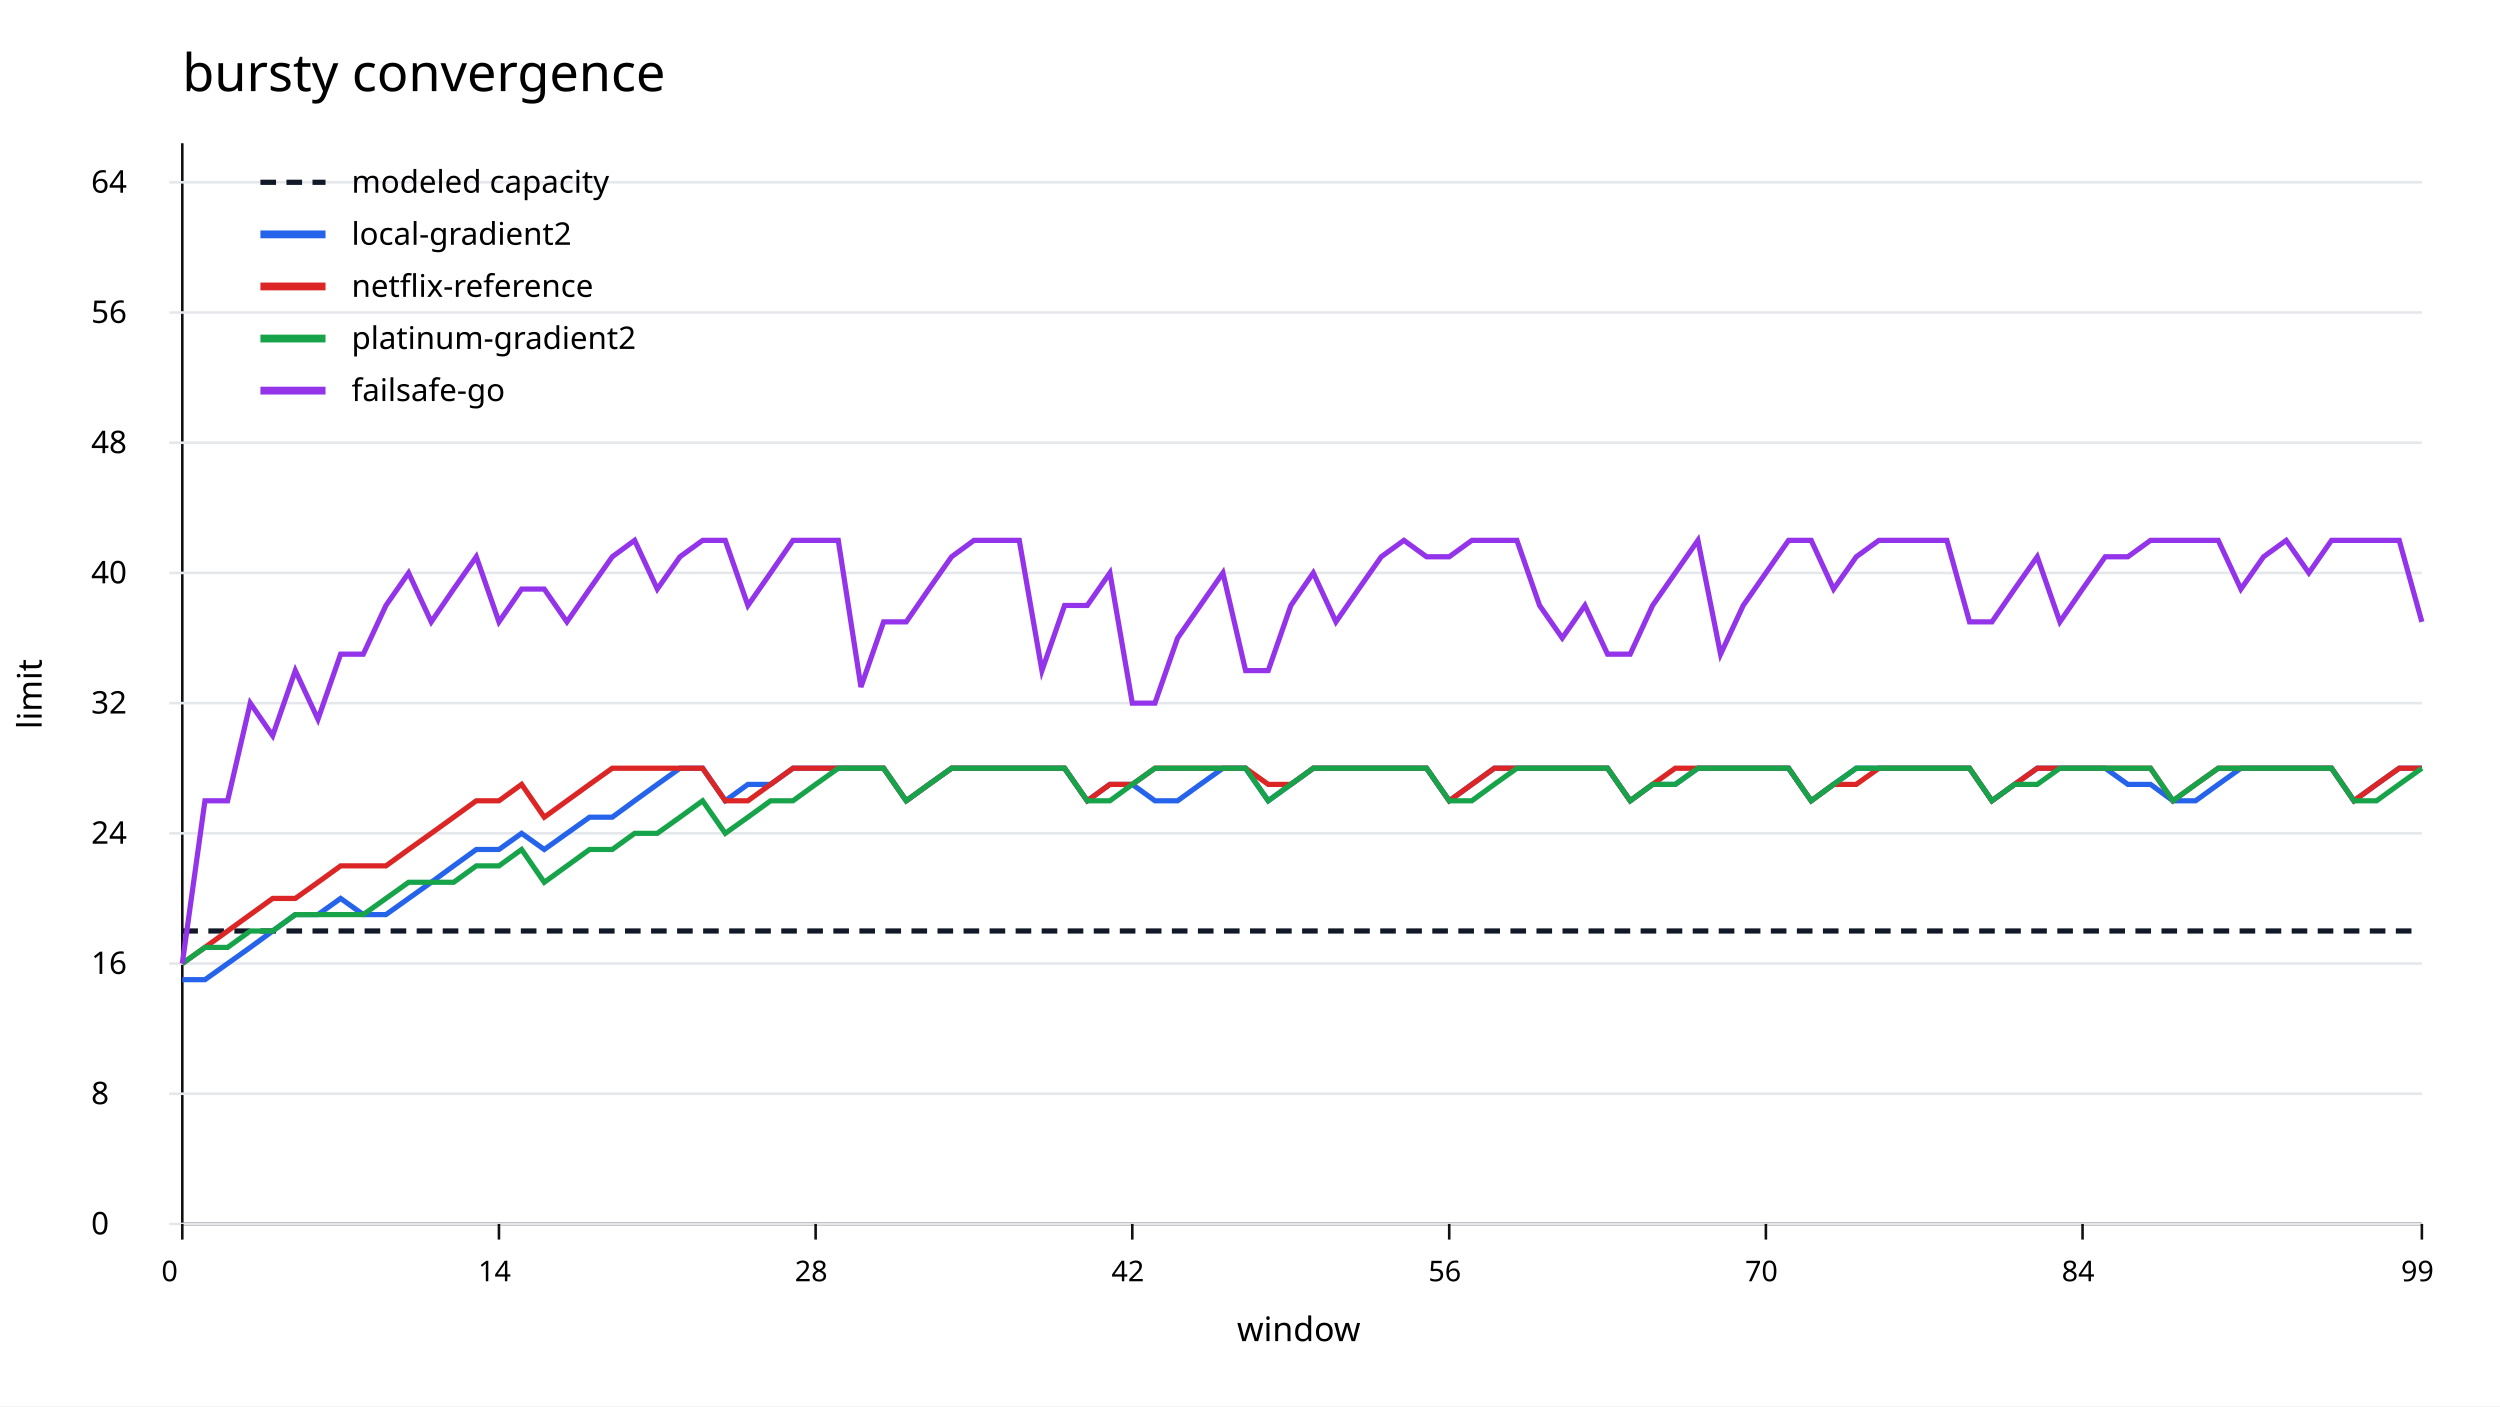
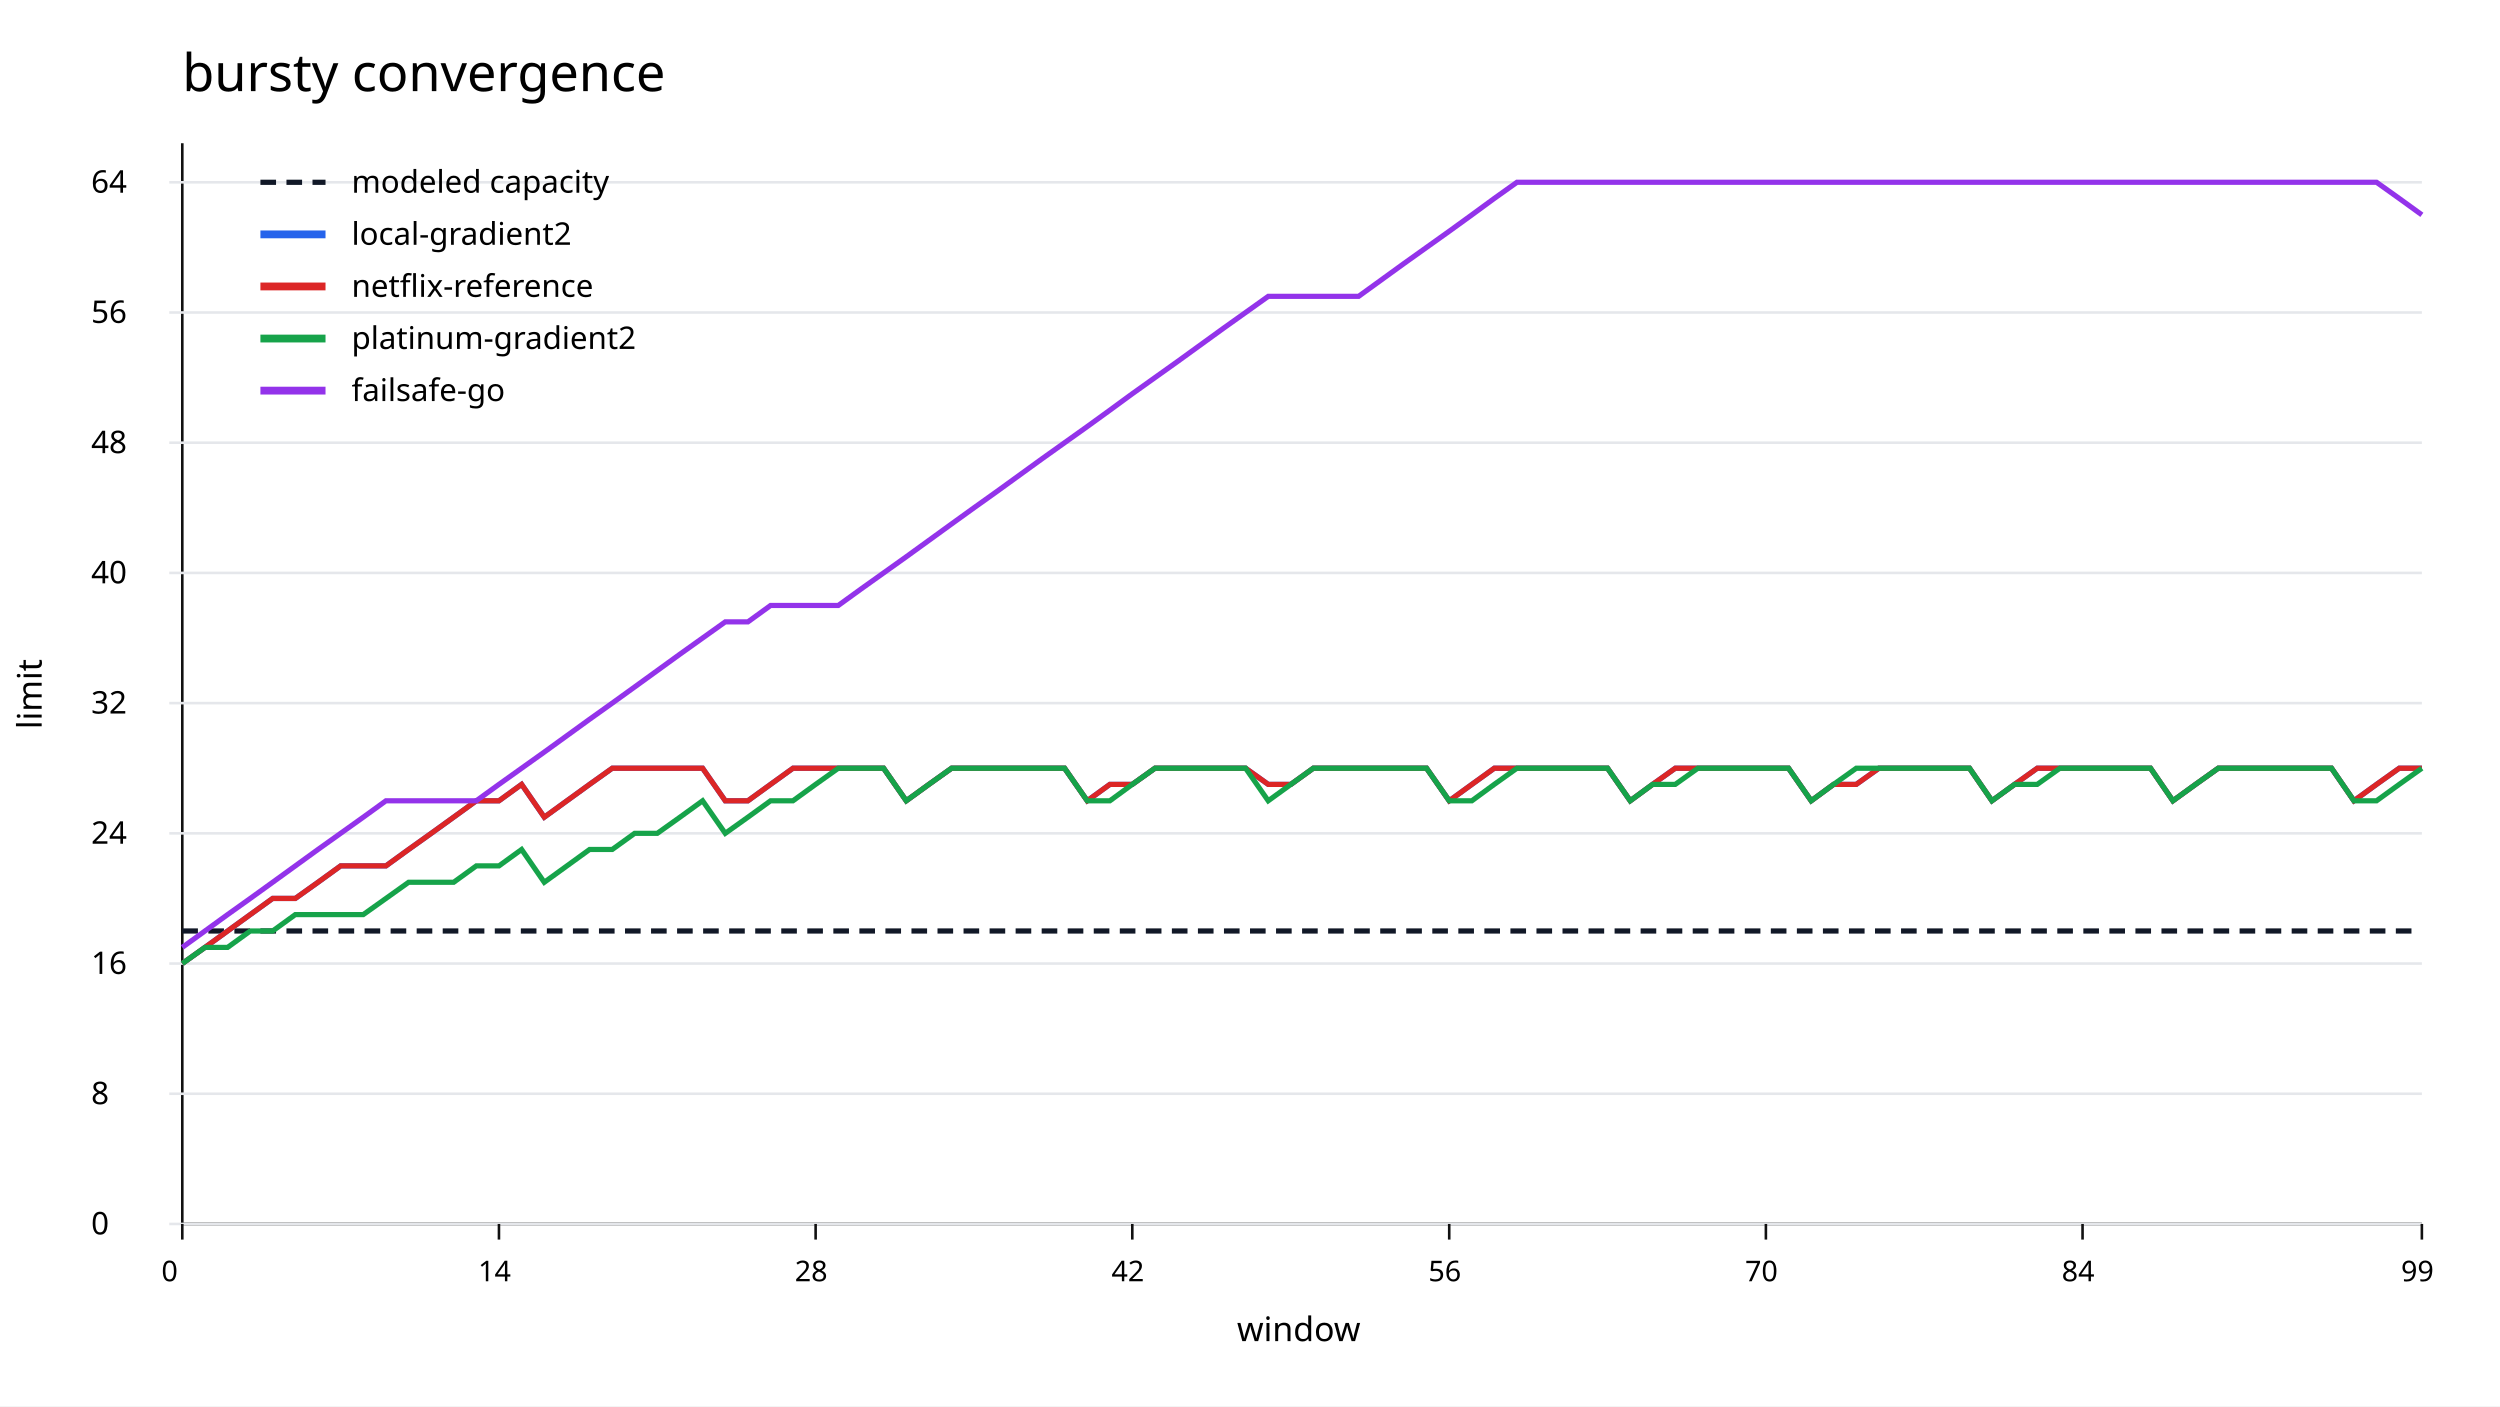
<svg xmlns="http://www.w3.org/2000/svg" width="960" height="540" viewBox="0 0 960 540">
  <rect width="100%" height="100%" fill="white" />
  <text x="70" y="35" font-family="sans-serif" font-size="20">bursty convergence</text>
  <line x1="70" y1="470" x2="930" y2="470" stroke="#111" />
  <line x1="70" y1="55" x2="70" y2="470" stroke="#111" />
  <line x1="65" y1="470.0" x2="930" y2="470.0" stroke="#e5e7eb" />
  <text x="35" y="474.0" font-family="sans-serif" font-size="12">0</text>
  <line x1="65" y1="420.0" x2="930" y2="420.0" stroke="#e5e7eb" />
  <text x="35" y="424.0" font-family="sans-serif" font-size="12">8</text>
  <line x1="65" y1="370.0" x2="930" y2="370.0" stroke="#e5e7eb" />
  <text x="35" y="374.0" font-family="sans-serif" font-size="12">16</text>
  <line x1="65" y1="320.0" x2="930" y2="320.0" stroke="#e5e7eb" />
  <text x="35" y="324.0" font-family="sans-serif" font-size="12">24</text>
  <line x1="65" y1="270.0" x2="930" y2="270.0" stroke="#e5e7eb" />
  <text x="35" y="274.0" font-family="sans-serif" font-size="12">32</text>
  <line x1="65" y1="220.0" x2="930" y2="220.0" stroke="#e5e7eb" />
  <text x="35" y="224.0" font-family="sans-serif" font-size="12">40</text>
  <line x1="65" y1="170.0" x2="930" y2="170.0" stroke="#e5e7eb" />
  <text x="35" y="174.0" font-family="sans-serif" font-size="12">48</text>
  <line x1="65" y1="120.0" x2="930" y2="120.0" stroke="#e5e7eb" />
  <text x="35" y="124.0" font-family="sans-serif" font-size="12">56</text>
  <line x1="65" y1="70.0" x2="930" y2="70.0" stroke="#e5e7eb" />
  <text x="35" y="74.0" font-family="sans-serif" font-size="12">64</text>
  <line x1="70.0" y1="470" x2="70.0" y2="476" stroke="#111" />
  <text x="62.0" y="492" font-family="sans-serif" font-size="11">0</text>
  <line x1="191.6" y1="470" x2="191.6" y2="476" stroke="#111" />
  <text x="183.6" y="492" font-family="sans-serif" font-size="11">14</text>
  <line x1="313.2" y1="470" x2="313.2" y2="476" stroke="#111" />
  <text x="305.2" y="492" font-family="sans-serif" font-size="11">28</text>
  <line x1="434.8" y1="470" x2="434.8" y2="476" stroke="#111" />
  <text x="426.8" y="492" font-family="sans-serif" font-size="11">42</text>
  <line x1="556.5" y1="470" x2="556.5" y2="476" stroke="#111" />
  <text x="548.5" y="492" font-family="sans-serif" font-size="11">56</text>
  <line x1="678.1" y1="470" x2="678.1" y2="476" stroke="#111" />
  <text x="670.1" y="492" font-family="sans-serif" font-size="11">70</text>
  <line x1="799.7" y1="470" x2="799.7" y2="476" stroke="#111" />
  <text x="791.7" y="492" font-family="sans-serif" font-size="11">84</text>
  <line x1="930.0" y1="470" x2="930.0" y2="476" stroke="#111" />
  <text x="922.0" y="492" font-family="sans-serif" font-size="11">99</text>
  <polyline fill="none" stroke="#111827" stroke-width="2" stroke-dasharray="6 4" points="70.0,357.5 78.7,357.5 87.4,357.5 96.1,357.5 104.7,357.5 113.4,357.5 122.1,357.5 130.8,357.5 139.5,357.5 148.2,357.5 156.9,357.5 165.6,357.5 174.2,357.5 182.9,357.5 191.6,357.5 200.3,357.5 209.0,357.5 217.7,357.5 226.4,357.5 235.1,357.5 243.7,357.5 252.4,357.5 261.1,357.5 269.8,357.5 278.5,357.5 287.2,357.5 295.9,357.5 304.5,357.5 313.2,357.5 321.9,357.5 330.6,357.5 339.3,357.5 348.0,357.5 356.7,357.5 365.4,357.5 374.0,357.5 382.7,357.5 391.4,357.5 400.1,357.5 408.8,357.5 417.5,357.5 426.2,357.5 434.8,357.5 443.5,357.5 452.2,357.5 460.9,357.5 469.6,357.5 478.3,357.5 487.0,357.5 495.7,357.5 504.3,357.5 513.0,357.5 521.7,357.5 530.4,357.5 539.1,357.5 547.8,357.5 556.5,357.5 565.2,357.5 573.8,357.5 582.5,357.5 591.2,357.5 599.9,357.5 608.6,357.5 617.3,357.5 626.0,357.5 634.6,357.5 643.3,357.5 652.0,357.5 660.7,357.5 669.4,357.5 678.1,357.5 686.8,357.5 695.5,357.5 704.1,357.5 712.8,357.5 721.5,357.5 730.2,357.5 738.9,357.5 747.6,357.5 756.3,357.5 764.9,357.5 773.6,357.5 782.3,357.5 791.0,357.5 799.7,357.5 808.4,357.5 817.1,357.5 825.8,357.5 834.4,357.5 843.1,357.5 851.8,357.5 860.5,357.5 869.2,357.5 877.9,357.5 886.6,357.5 895.3,357.5 903.9,357.5 912.6,357.5 921.3,357.5 930.0,357.5" />
  <line x1="100" y1="70" x2="125" y2="70" stroke="#111827" stroke-width="2" stroke-dasharray="6 4" />
  <text x="135" y="74" font-family="sans-serif" font-size="12">modeled capacity</text>
-   <polyline fill="none" stroke="#2563eb" stroke-width="2" points="70.0,376.2 78.7,376.2 87.4,370.0 96.1,363.8 104.7,357.5 113.4,351.2 122.1,351.2 130.8,345.0 139.5,351.2 148.2,351.2 156.9,345.0 165.6,338.8 174.2,332.5 182.9,326.2 191.6,326.2 200.3,320.0 209.0,326.2 217.7,320.0 226.4,313.8 235.1,313.8 243.7,307.5 252.4,301.2 261.1,295.0 269.8,295.0 278.5,307.5 287.2,301.2 295.9,301.2 304.5,295.0 313.2,295.0 321.9,295.0 330.6,295.0 339.3,295.0 348.0,307.5 356.7,301.2 365.4,295.0 374.0,295.0 382.7,295.0 391.4,295.0 400.1,295.0 408.8,295.0 417.5,307.5 426.2,301.2 434.8,301.2 443.5,307.5 452.2,307.5 460.9,301.2 469.6,295.0 478.3,295.0 487.0,307.5 495.7,301.2 504.3,295.0 513.0,295.0 521.7,295.0 530.4,295.0 539.1,295.0 547.8,295.0 556.5,307.5 565.2,301.2 573.8,295.0 582.5,295.0 591.2,295.0 599.9,295.0 608.6,295.0 617.3,295.0 626.0,307.5 634.6,301.2 643.3,301.2 652.0,295.0 660.7,295.0 669.4,295.0 678.1,295.0 686.8,295.0 695.5,307.5 704.1,301.2 712.8,295.0 721.5,295.0 730.2,295.0 738.9,295.0 747.6,295.0 756.3,295.0 764.9,307.5 773.6,301.2 782.3,295.0 791.0,295.0 799.7,295.0 808.4,295.0 817.1,301.2 825.8,301.2 834.4,307.5 843.1,307.5 851.8,301.2 860.5,295.0 869.2,295.0 877.9,295.0 886.6,295.0 895.3,295.0 903.9,307.5 912.6,301.2 921.3,295.0 930.0,295.0" />
+   <polyline fill="none" stroke="#2563eb" stroke-width="2" points="70.0,370.0 78.7,363.8 87.4,357.5 96.1,351.2 104.7,345.0 113.4,345.0 122.1,338.8 130.8,332.5 139.5,332.5 148.2,332.5 156.9,326.2 165.6,320.0 174.2,313.8 182.9,307.5 191.6,307.5 200.3,301.2 209.0,313.8 217.7,307.5 226.4,301.2 235.1,295.0 243.7,295.0 252.4,295.0 261.1,295.0 269.8,295.0 278.5,307.5 287.2,307.5 295.9,301.2 304.5,295.0 313.2,295.0 321.9,295.0 330.6,295.0 339.3,295.0 348.0,307.5 356.7,301.2 365.4,295.0 374.0,295.0 382.7,295.0 391.4,295.0 400.1,295.0 408.8,295.0 417.5,307.5 426.2,301.2 434.8,301.2 443.5,295.0 452.2,295.0 460.9,295.0 469.6,295.0 478.3,295.0 487.0,301.2 495.7,301.2 504.3,295.0 513.0,295.0 521.7,295.0 530.4,295.0 539.1,295.0 547.8,295.0 556.5,307.5 565.2,301.2 573.8,295.0 582.5,295.0 591.2,295.0 599.9,295.0 608.6,295.0 617.3,295.0 626.0,307.5 634.6,301.2 643.3,295.0 652.0,295.0 660.7,295.0 669.4,295.0 678.1,295.0 686.8,295.0 695.5,307.5 704.1,301.2 712.8,301.2 721.5,295.0 730.2,295.0 738.9,295.0 747.6,295.0 756.3,295.0 764.9,307.5 773.6,301.2 782.3,295.0 791.0,295.0 799.7,295.0 808.4,295.0 817.1,295.0 825.8,295.0 834.4,307.5 843.1,301.2 851.8,295.0 860.5,295.0 869.2,295.0 877.9,295.0 886.6,295.0 895.3,295.0 903.9,307.5 912.6,301.2 921.3,295.0 930.0,295.0" />
  <line x1="100" y1="90" x2="125" y2="90" stroke="#2563eb" stroke-width="3" />
  <text x="135" y="94" font-family="sans-serif" font-size="12">local-gradient2</text>
  <polyline fill="none" stroke="#dc2626" stroke-width="2" points="70.0,370.0 78.7,363.8 87.4,357.5 96.1,351.2 104.7,345.0 113.4,345.0 122.1,338.8 130.8,332.5 139.5,332.5 148.2,332.5 156.9,326.2 165.6,320.0 174.2,313.8 182.9,307.5 191.6,307.5 200.3,301.2 209.0,313.8 217.7,307.5 226.4,301.2 235.1,295.0 243.7,295.0 252.4,295.0 261.1,295.0 269.8,295.0 278.5,307.5 287.2,307.5 295.9,301.2 304.5,295.0 313.2,295.0 321.9,295.0 330.6,295.0 339.3,295.0 348.0,307.5 356.7,301.2 365.4,295.0 374.0,295.0 382.7,295.0 391.4,295.0 400.1,295.0 408.8,295.0 417.5,307.5 426.2,301.2 434.8,301.2 443.5,295.0 452.2,295.0 460.9,295.0 469.6,295.0 478.3,295.0 487.0,301.2 495.7,301.2 504.3,295.0 513.0,295.0 521.7,295.0 530.4,295.0 539.1,295.0 547.8,295.0 556.5,307.5 565.2,301.2 573.8,295.0 582.5,295.0 591.2,295.0 599.9,295.0 608.6,295.0 617.3,295.0 626.0,307.5 634.6,301.2 643.3,295.0 652.0,295.0 660.7,295.0 669.4,295.0 678.1,295.0 686.8,295.0 695.5,307.5 704.1,301.2 712.8,301.2 721.5,295.0 730.2,295.0 738.9,295.0 747.6,295.0 756.3,295.0 764.9,307.5 773.6,301.2 782.3,295.0 791.0,295.0 799.7,295.0 808.4,295.0 817.1,295.0 825.8,295.0 834.4,307.5 843.1,301.2 851.8,295.0 860.5,295.0 869.2,295.0 877.9,295.0 886.6,295.0 895.3,295.0 903.9,307.5 912.6,301.2 921.3,295.0 930.0,295.0" />
  <line x1="100" y1="110" x2="125" y2="110" stroke="#dc2626" stroke-width="3" />
  <text x="135" y="114" font-family="sans-serif" font-size="12">netflix-reference</text>
  <polyline fill="none" stroke="#16a34a" stroke-width="2" points="70.0,370.0 78.7,363.8 87.4,363.8 96.1,357.5 104.7,357.5 113.4,351.2 122.1,351.2 130.8,351.2 139.5,351.2 148.2,345.0 156.9,338.8 165.6,338.8 174.2,338.8 182.9,332.5 191.6,332.5 200.3,326.2 209.0,338.8 217.7,332.5 226.4,326.2 235.1,326.2 243.7,320.0 252.4,320.0 261.1,313.8 269.8,307.5 278.5,320.0 287.2,313.8 295.9,307.5 304.5,307.5 313.2,301.2 321.9,295.0 330.6,295.0 339.3,295.0 348.0,307.5 356.7,301.2 365.4,295.0 374.0,295.0 382.7,295.0 391.4,295.0 400.1,295.0 408.8,295.0 417.5,307.5 426.2,307.5 434.8,301.2 443.5,295.0 452.2,295.0 460.9,295.0 469.6,295.0 478.3,295.0 487.0,307.5 495.7,301.2 504.3,295.0 513.0,295.0 521.7,295.0 530.4,295.0 539.1,295.0 547.8,295.0 556.5,307.5 565.2,307.5 573.8,301.2 582.5,295.0 591.2,295.0 599.9,295.0 608.6,295.0 617.3,295.0 626.0,307.5 634.6,301.2 643.3,301.2 652.0,295.0 660.7,295.0 669.4,295.0 678.1,295.0 686.8,295.0 695.5,307.5 704.1,301.2 712.8,295.0 721.5,295.0 730.2,295.0 738.9,295.0 747.6,295.0 756.3,295.0 764.9,307.5 773.6,301.2 782.3,301.2 791.0,295.0 799.7,295.0 808.4,295.0 817.1,295.0 825.8,295.0 834.4,307.5 843.1,301.2 851.8,295.0 860.5,295.0 869.2,295.0 877.9,295.0 886.6,295.0 895.3,295.0 903.9,307.5 912.6,307.5 921.3,301.2 930.0,295.0" />
  <line x1="100" y1="130" x2="125" y2="130" stroke="#16a34a" stroke-width="3" />
  <text x="135" y="134" font-family="sans-serif" font-size="12">platinum-gradient2</text>
-   <polyline fill="none" stroke="#9333ea" stroke-width="2" points="70.0,370.0 78.7,307.5 87.4,307.5 96.1,270.0 104.7,282.5 113.4,257.5 122.1,276.2 130.8,251.2 139.5,251.2 148.2,232.5 156.9,220.0 165.6,238.8 174.2,226.2 182.9,213.8 191.6,238.8 200.3,226.2 209.0,226.2 217.7,238.8 226.4,226.2 235.1,213.8 243.7,207.5 252.4,226.2 261.1,213.8 269.8,207.5 278.5,207.5 287.2,232.5 295.9,220.0 304.5,207.5 313.2,207.5 321.9,207.5 330.6,263.8 339.3,238.8 348.0,238.8 356.7,226.2 365.4,213.8 374.0,207.5 382.7,207.5 391.4,207.5 400.1,257.5 408.8,232.5 417.5,232.5 426.2,220.0 434.8,270.0 443.5,270.0 452.2,245.0 460.9,232.5 469.6,220.0 478.3,257.5 487.0,257.5 495.7,232.5 504.3,220.0 513.0,238.8 521.7,226.2 530.4,213.8 539.1,207.5 547.8,213.8 556.5,213.8 565.2,207.5 573.8,207.5 582.5,207.5 591.2,232.5 599.9,245.0 608.6,232.5 617.3,251.2 626.0,251.2 634.6,232.5 643.3,220.0 652.0,207.5 660.7,251.2 669.4,232.5 678.1,220.0 686.8,207.5 695.5,207.5 704.1,226.2 712.8,213.8 721.5,207.5 730.2,207.5 738.9,207.5 747.6,207.5 756.3,238.8 764.9,238.8 773.6,226.2 782.3,213.8 791.0,238.8 799.7,226.2 808.4,213.8 817.1,213.8 825.8,207.5 834.4,207.5 843.1,207.5 851.8,207.5 860.5,226.2 869.2,213.8 877.9,207.5 886.6,220.0 895.3,207.5 903.9,207.5 912.6,207.5 921.3,207.5 930.0,238.8" />
+   <polyline fill="none" stroke="#9333ea" stroke-width="2" points="70.0,363.8 78.7,357.5 87.4,351.2 96.1,345.0 104.7,338.8 113.4,332.5 122.1,326.2 130.8,320.0 139.5,313.8 148.2,307.5 156.9,307.5 165.6,307.5 174.2,307.5 182.9,307.5 191.6,301.2 200.3,295.0 209.0,288.8 217.7,282.5 226.4,276.2 235.1,270.0 243.7,263.8 252.4,257.5 261.1,251.2 269.8,245.0 278.5,238.8 287.2,238.8 295.9,232.5 304.5,232.5 313.2,232.5 321.9,232.5 330.6,226.2 339.3,220.0 348.0,213.8 356.7,207.5 365.4,201.2 374.0,195.0 382.7,188.8 391.4,182.5 400.1,176.2 408.8,170.0 417.5,163.8 426.2,157.5 434.8,151.2 443.5,145.0 452.2,138.8 460.9,132.5 469.6,126.2 478.3,120.0 487.0,113.8 495.7,113.8 504.3,113.8 513.0,113.8 521.7,113.8 530.4,107.5 539.1,101.2 547.8,95.0 556.5,88.8 565.2,82.5 573.8,76.2 582.5,70.0 591.2,70.0 599.9,70.0 608.6,70.0 617.3,70.0 626.0,70.0 634.6,70.0 643.3,70.0 652.0,70.0 660.7,70.0 669.4,70.0 678.1,70.0 686.8,70.0 695.5,70.0 704.1,70.0 712.8,70.0 721.5,70.0 730.2,70.0 738.9,70.0 747.6,70.0 756.3,70.0 764.9,70.0 773.6,70.0 782.3,70.0 791.0,70.0 799.7,70.0 808.4,70.0 817.1,70.0 825.8,70.0 834.4,70.0 843.1,70.0 851.8,70.0 860.5,70.0 869.2,70.0 877.9,70.0 886.6,70.0 895.3,70.0 903.9,70.0 912.6,70.0 921.3,76.2 930.0,82.5" />
  <line x1="100" y1="150" x2="125" y2="150" stroke="#9333ea" stroke-width="3" />
  <text x="135" y="154" font-family="sans-serif" font-size="12">failsafe-go</text>
  <text x="475" y="515" font-family="sans-serif" font-size="13">window</text>
  <text x="16" y="280" transform="rotate(-90 16 280)" font-family="sans-serif" font-size="13">limit</text>
</svg>
